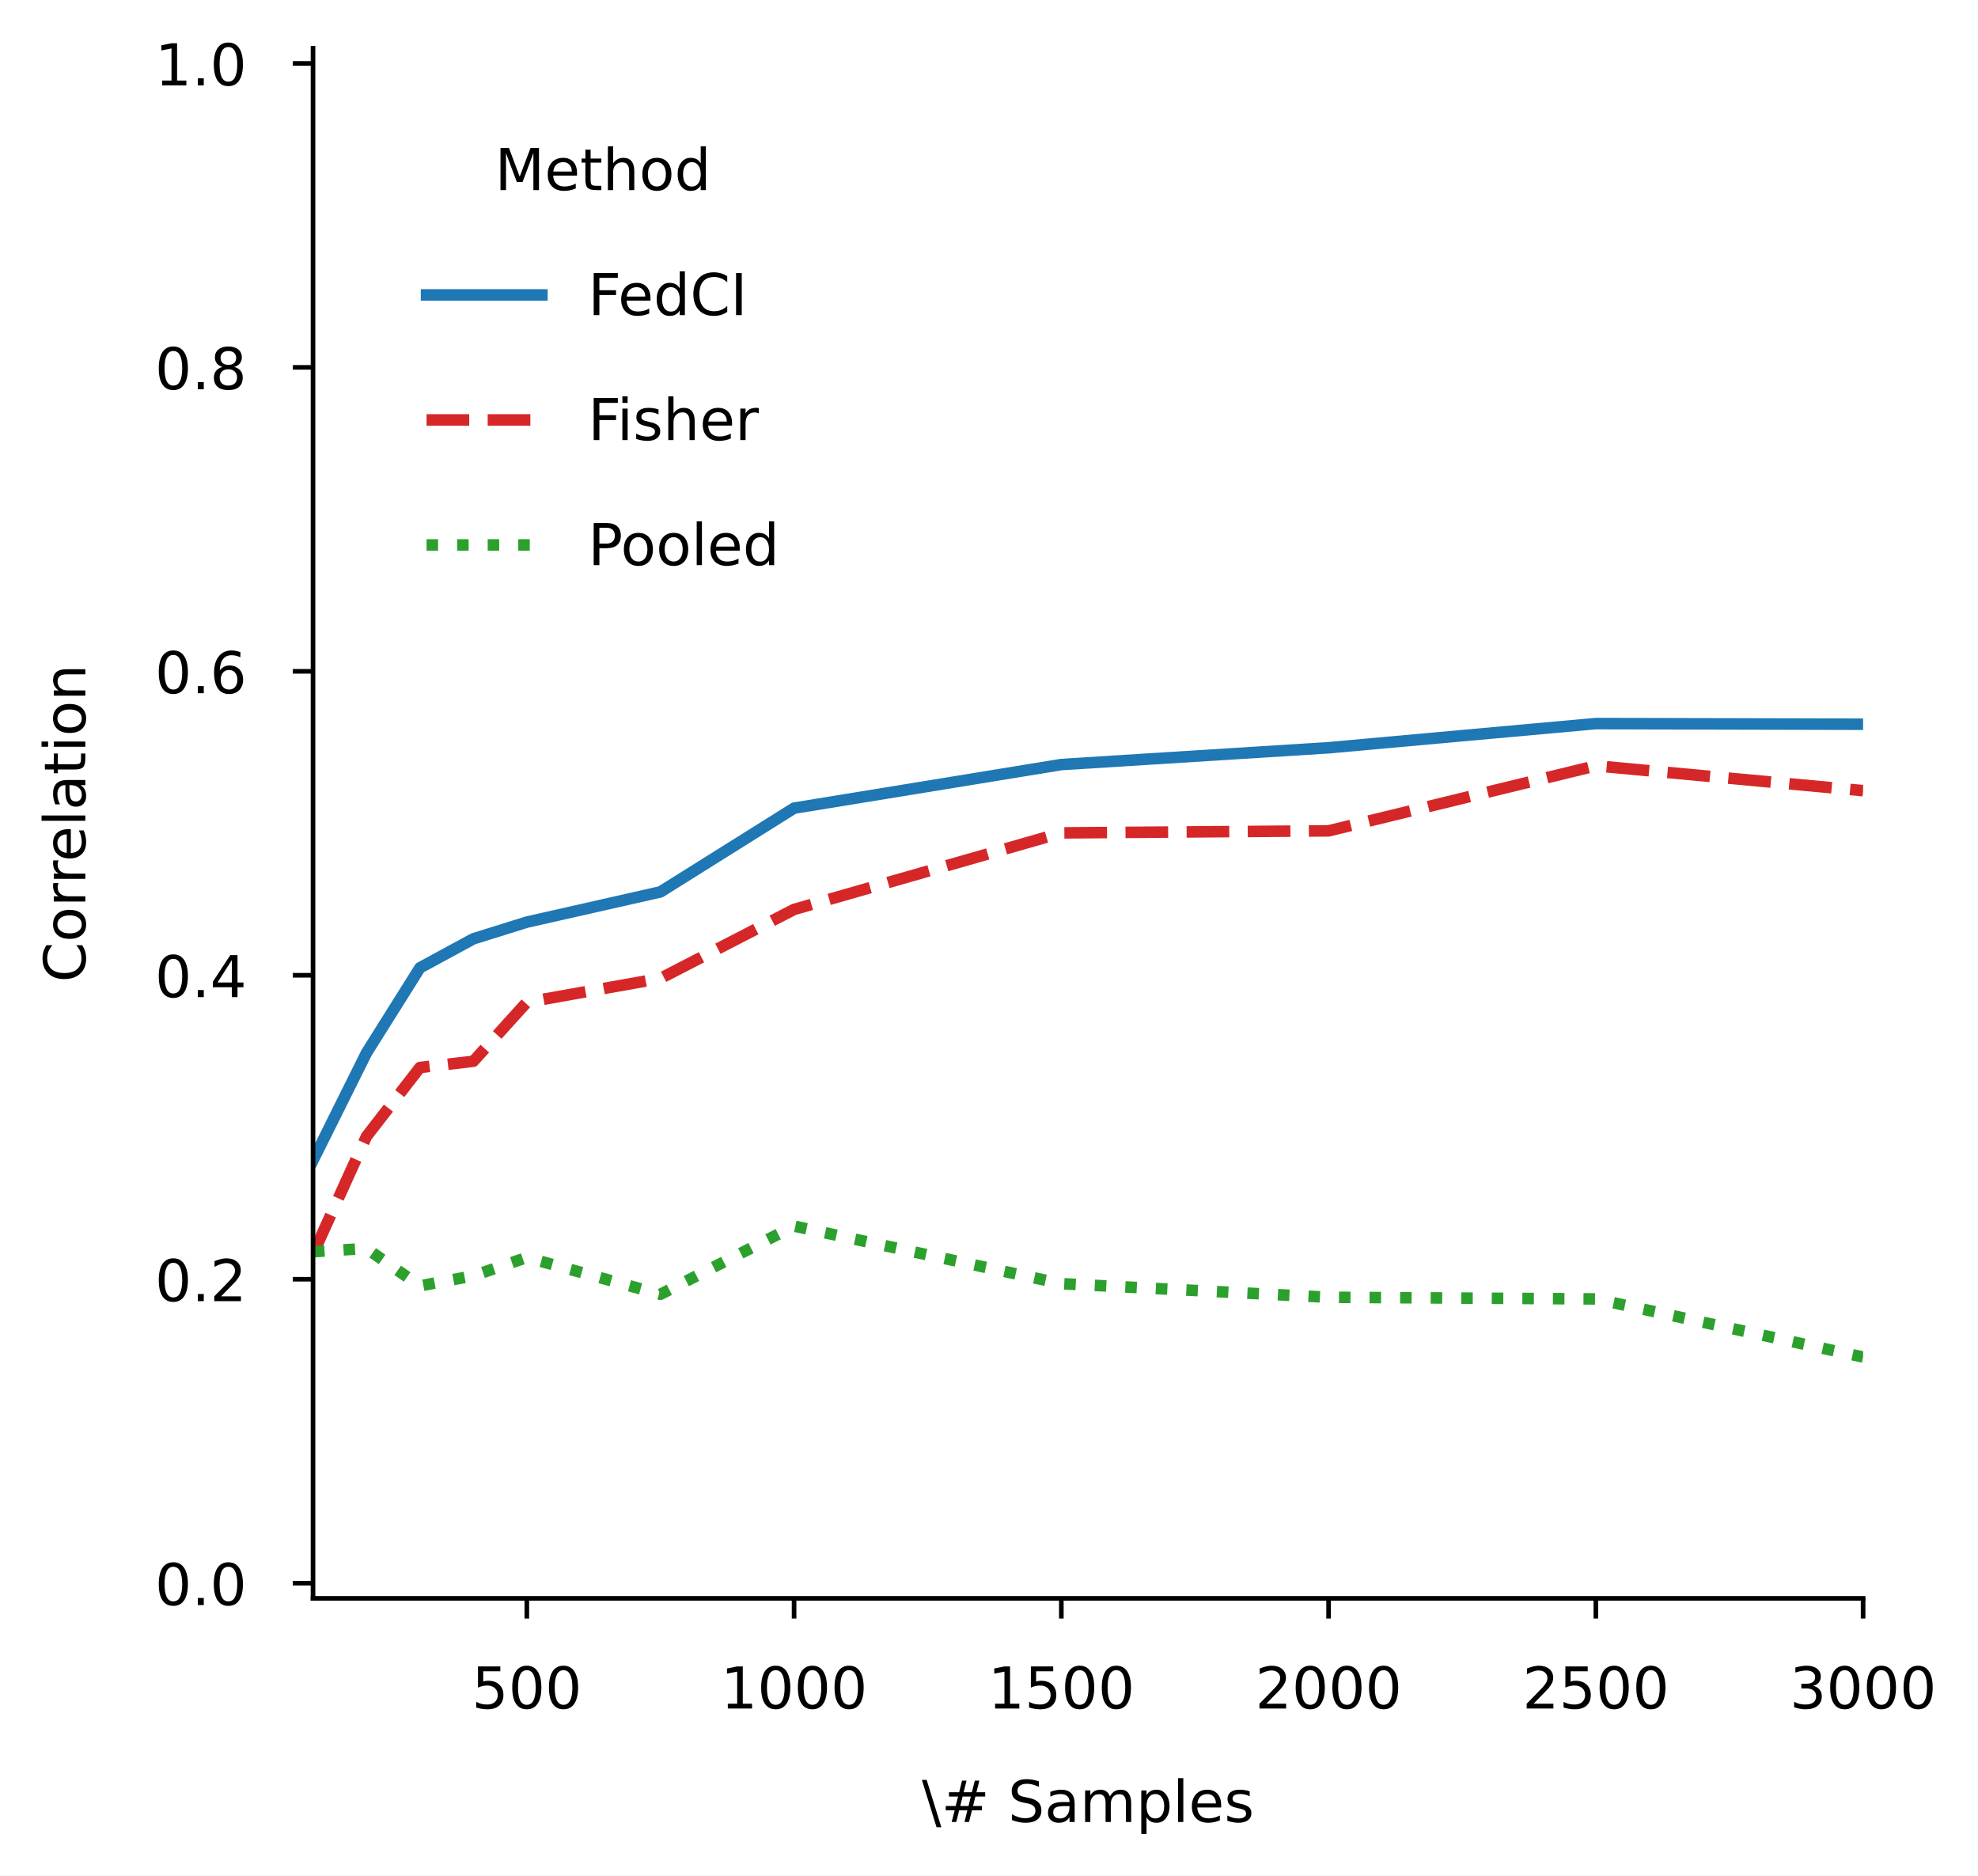
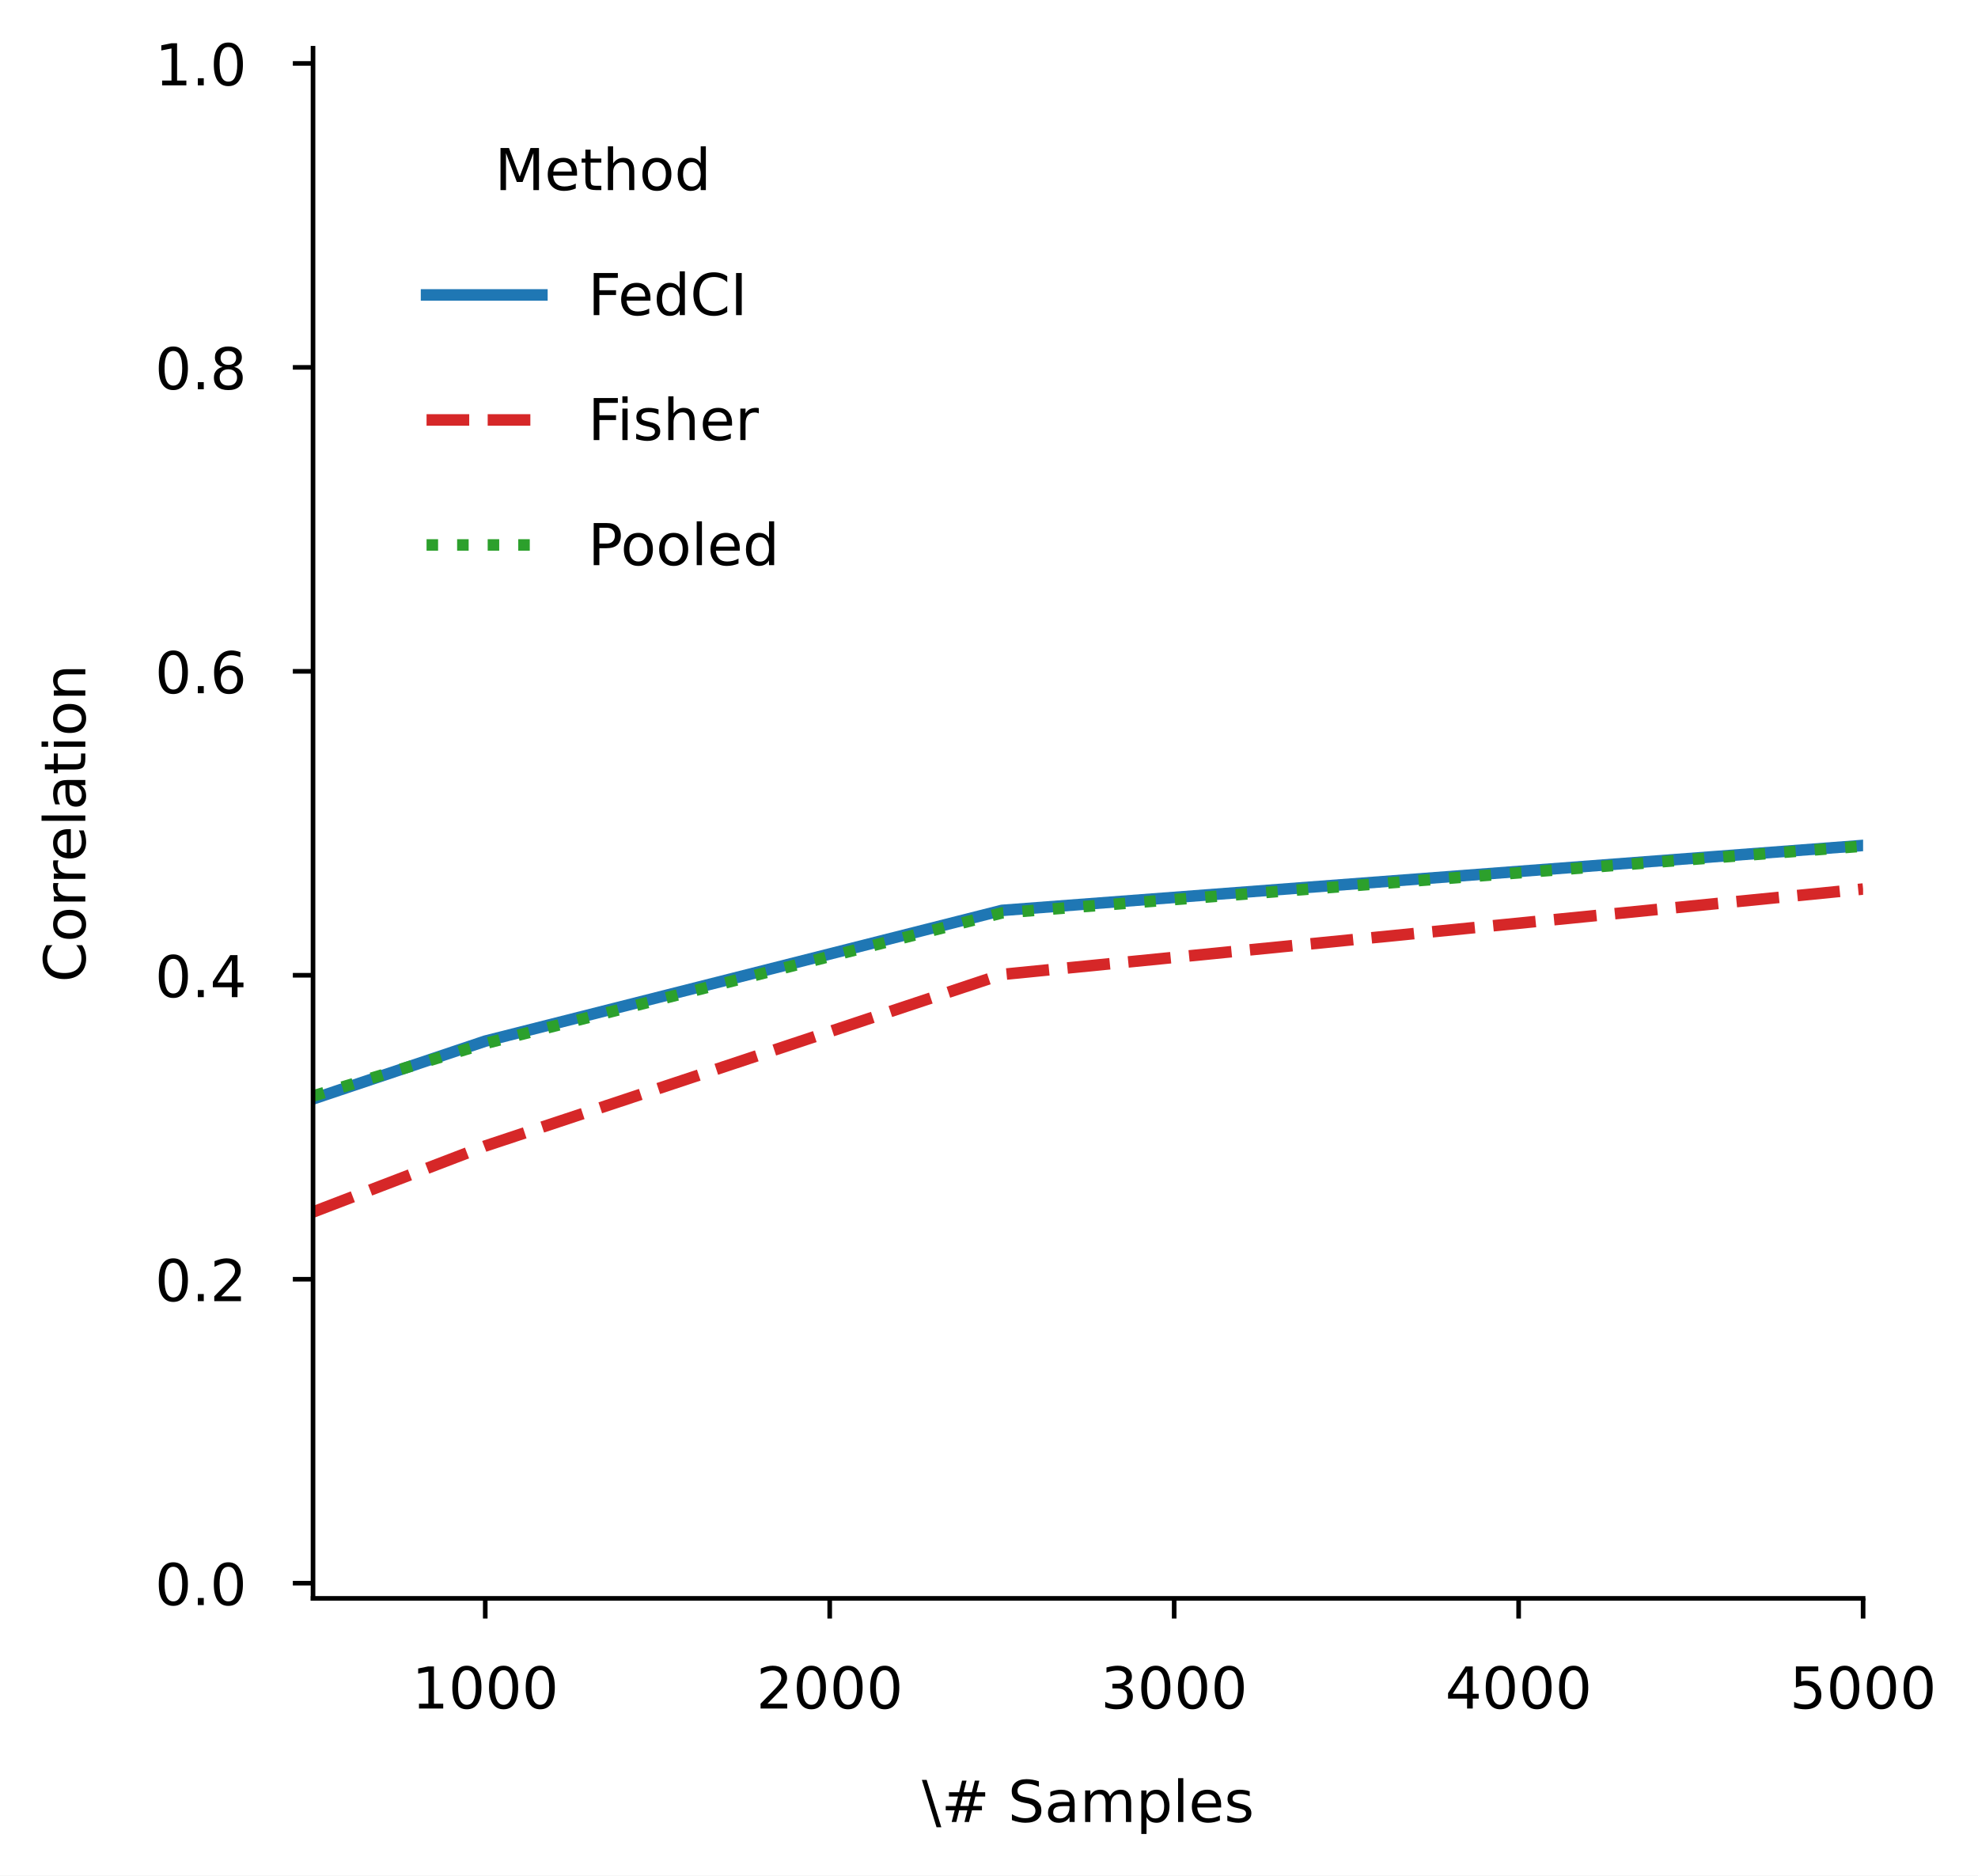
<svg xmlns="http://www.w3.org/2000/svg" xmlns:xlink="http://www.w3.org/1999/xlink" width="343.006pt" height="325.22pt" viewBox="0 0 343.006 325.22" version="1.1">
  <defs>
    <style type="text/css">*{stroke-linejoin: round; stroke-linecap: butt}</style>
  </defs>
  <g id="figure_1">
    <g id="patch_1">
      <path d="M 0 325.22  L 343.006 325.22  L 343.006 0  L 0 0  z " style="fill: #ffffff" />
    </g>
    <g id="axes_1">
      <g id="patch_2">
        <path d="M 54.281 277.164  L 323.081 277.164  L 323.081 8.364  L 54.281 8.364  z " style="fill: #ffffff" />
      </g>
      <g id="line2d_1">
-         <path d="M 54.281 201.205  L 63.55 182.578  L 72.819 167.822  L 82.088 162.792  L 91.357 159.899  L 114.53 154.656  L 137.702 140.135  L 184.047 132.575  L 230.392 129.664  L 276.736 125.473  L 323.081 125.584  " clip-path="url(#p740d86674e)" style="fill: none; stroke: #1f77b4; stroke-width: 2; stroke-linecap: square" />
+         <path d="M 54.281 190.556  L 84.148 180.534  L 173.748 157.866  L 323.081 146.6  " clip-path="url(#p8835947ac9)" style="fill: none; stroke: #1f77b4; stroke-width: 2; stroke-linecap: square" />
      </g>
      <g id="line2d_2">
-         <path d="M 54.281 217.442  L 63.55 197.064  L 72.819 185.112  L 82.088 184.028  L 91.357 173.792  L 114.53 169.658  L 137.702 157.701  L 184.047 144.425  L 230.392 144.074  L 276.736 132.79  L 323.081 137.105  " clip-path="url(#p740d86674e)" style="fill: none; stroke-dasharray: 7.4,3.2; stroke-dashoffset: 0; stroke: #d62728; stroke-width: 2" />
+         <path d="M 54.281 210.171  L 84.148 198.721  L 173.748 168.977  L 323.081 154.163  " clip-path="url(#p8835947ac9)" style="fill: none; stroke-dasharray: 7.4,3.2; stroke-dashoffset: 0; stroke: #d62728; stroke-width: 2" />
      </g>
      <g id="matplotlib.axis_1">
        <g id="xtick_1">
          <g id="line2d_3">
            <defs>
-               <path id="mc86133a82c" d="M 0 0  L 0 3.5  " style="stroke: #000000; stroke-width: 0.8" />
+               <path id="m3e07470b70" d="M 0 0  L 0 3.5  " style="stroke: #000000; stroke-width: 0.8" />
            </defs>
            <g>
-               <use xlink:href="#mc86133a82c" x="91.357" y="277.164" style="stroke: #000000; stroke-width: 0.8" />
+               <use xlink:href="#m3e07470b70" x="84.148" y="277.164" style="stroke: #000000; stroke-width: 0.8" />
            </g>
          </g>
          <g id="text_1">
-             <text style="font-size: 10px; font-family: 'DejaVu Sans', 'Bitstream Vera Sans', 'Computer Modern Sans Serif', 'Lucida Grande', 'Verdana', 'Geneva', 'Lucid', 'Arial', 'Helvetica', 'Avant Garde', sans-serif; text-anchor: middle" x="91.357" y="296.262" transform="rotate(-0 91.35711 296.2624)">500</text>
+             <text style="font-size: 10px; font-family: 'DejaVu Sans', 'Bitstream Vera Sans', 'Computer Modern Sans Serif', 'Lucida Grande', 'Verdana', 'Geneva', 'Lucid', 'Arial', 'Helvetica', 'Avant Garde', sans-serif; text-anchor: middle" x="84.148" y="296.262" transform="rotate(-0 84.14792 296.2624)">1000</text>
          </g>
        </g>
        <g id="xtick_2">
          <g id="line2d_4">
            <g>
-               <use xlink:href="#mc86133a82c" x="137.702" y="277.164" style="stroke: #000000; stroke-width: 0.8" />
+               <use xlink:href="#m3e07470b70" x="143.881" y="277.164" style="stroke: #000000; stroke-width: 0.8" />
            </g>
          </g>
          <g id="text_2">
-             <text style="font-size: 10px; font-family: 'DejaVu Sans', 'Bitstream Vera Sans', 'Computer Modern Sans Serif', 'Lucida Grande', 'Verdana', 'Geneva', 'Lucid', 'Arial', 'Helvetica', 'Avant Garde', sans-serif; text-anchor: middle" x="137.702" y="296.262" transform="rotate(-0 137.7019 296.2624)">1000</text>
+             <text style="font-size: 10px; font-family: 'DejaVu Sans', 'Bitstream Vera Sans', 'Computer Modern Sans Serif', 'Lucida Grande', 'Verdana', 'Geneva', 'Lucid', 'Arial', 'Helvetica', 'Avant Garde', sans-serif; text-anchor: middle" x="143.881" y="296.262" transform="rotate(-0 143.8812 296.2624)">2000</text>
          </g>
        </g>
        <g id="xtick_3">
          <g id="line2d_5">
            <g>
-               <use xlink:href="#mc86133a82c" x="184.047" y="277.164" style="stroke: #000000; stroke-width: 0.8" />
+               <use xlink:href="#m3e07470b70" x="203.615" y="277.164" style="stroke: #000000; stroke-width: 0.8" />
            </g>
          </g>
          <g id="text_3">
-             <text style="font-size: 10px; font-family: 'DejaVu Sans', 'Bitstream Vera Sans', 'Computer Modern Sans Serif', 'Lucida Grande', 'Verdana', 'Geneva', 'Lucid', 'Arial', 'Helvetica', 'Avant Garde', sans-serif; text-anchor: middle" x="184.047" y="296.262" transform="rotate(-0 184.0468 296.2624)">1500</text>
+             <text style="font-size: 10px; font-family: 'DejaVu Sans', 'Bitstream Vera Sans', 'Computer Modern Sans Serif', 'Lucida Grande', 'Verdana', 'Geneva', 'Lucid', 'Arial', 'Helvetica', 'Avant Garde', sans-serif; text-anchor: middle" x="203.615" y="296.262" transform="rotate(-0 203.6146 296.2624)">3000</text>
          </g>
        </g>
        <g id="xtick_4">
          <g id="line2d_6">
            <g>
-               <use xlink:href="#mc86133a82c" x="230.392" y="277.164" style="stroke: #000000; stroke-width: 0.8" />
+               <use xlink:href="#m3e07470b70" x="263.348" y="277.164" style="stroke: #000000; stroke-width: 0.8" />
            </g>
          </g>
          <g id="text_4">
-             <text style="font-size: 10px; font-family: 'DejaVu Sans', 'Bitstream Vera Sans', 'Computer Modern Sans Serif', 'Lucida Grande', 'Verdana', 'Geneva', 'Lucid', 'Arial', 'Helvetica', 'Avant Garde', sans-serif; text-anchor: middle" x="230.392" y="296.262" transform="rotate(-0 230.3916 296.2624)">2000</text>
+             <text style="font-size: 10px; font-family: 'DejaVu Sans', 'Bitstream Vera Sans', 'Computer Modern Sans Serif', 'Lucida Grande', 'Verdana', 'Geneva', 'Lucid', 'Arial', 'Helvetica', 'Avant Garde', sans-serif; text-anchor: middle" x="263.348" y="296.262" transform="rotate(-0 263.3479 296.2624)">4000</text>
          </g>
        </g>
        <g id="xtick_5">
          <g id="line2d_7">
            <g>
-               <use xlink:href="#mc86133a82c" x="276.736" y="277.164" style="stroke: #000000; stroke-width: 0.8" />
+               <use xlink:href="#m3e07470b70" x="323.081" y="277.164" style="stroke: #000000; stroke-width: 0.8" />
            </g>
          </g>
          <g id="text_5">
-             <text style="font-size: 10px; font-family: 'DejaVu Sans', 'Bitstream Vera Sans', 'Computer Modern Sans Serif', 'Lucida Grande', 'Verdana', 'Geneva', 'Lucid', 'Arial', 'Helvetica', 'Avant Garde', sans-serif; text-anchor: middle" x="276.736" y="296.262" transform="rotate(-0 276.7364 296.2624)">2500</text>
+             <text style="font-size: 10px; font-family: 'DejaVu Sans', 'Bitstream Vera Sans', 'Computer Modern Sans Serif', 'Lucida Grande', 'Verdana', 'Geneva', 'Lucid', 'Arial', 'Helvetica', 'Avant Garde', sans-serif; text-anchor: middle" x="323.081" y="296.262" transform="rotate(-0 323.0813 296.2624)">5000</text>
          </g>
        </g>
-         <g id="xtick_6">
-           <g id="line2d_8">
-             <g>
-               <use xlink:href="#mc86133a82c" x="323.081" y="277.164" style="stroke: #000000; stroke-width: 0.8" />
-             </g>
-           </g>
-           <g id="text_6">
-             <text style="font-size: 10px; font-family: 'DejaVu Sans', 'Bitstream Vera Sans', 'Computer Modern Sans Serif', 'Lucida Grande', 'Verdana', 'Geneva', 'Lucid', 'Arial', 'Helvetica', 'Avant Garde', sans-serif; text-anchor: middle" x="323.081" y="296.262" transform="rotate(-0 323.0813 296.2624)">3000</text>
-           </g>
-         </g>
-         <g id="text_7">
+         <g id="text_6">
          <text style="font-size: 10px; font-family: 'DejaVu Sans', 'Bitstream Vera Sans', 'Computer Modern Sans Serif', 'Lucida Grande', 'Verdana', 'Geneva', 'Lucid', 'Arial', 'Helvetica', 'Avant Garde', sans-serif; text-anchor: middle" x="188.681" y="315.94" transform="rotate(-0 188.6813 315.9405)">\# Samples</text>
        </g>
      </g>
      <g id="matplotlib.axis_2">
        <g id="ytick_1">
-           <g id="line2d_9">
+           <g id="line2d_8">
            <defs>
-               <path id="mbb51660c86" d="M 0 0  L -3.5 0  " style="stroke: #000000; stroke-width: 0.8" />
+               <path id="m179aab56f5" d="M 0 0  L -3.5 0  " style="stroke: #000000; stroke-width: 0.8" />
            </defs>
            <g>
-               <use xlink:href="#mbb51660c86" x="54.281" y="274.529" style="stroke: #000000; stroke-width: 0.8" />
+               <use xlink:href="#m179aab56f5" x="54.281" y="274.529" style="stroke: #000000; stroke-width: 0.8" />
            </g>
          </g>
-           <g id="text_8">
+           <g id="text_7">
            <text style="font-size: 10px; font-family: 'DejaVu Sans', 'Bitstream Vera Sans', 'Computer Modern Sans Serif', 'Lucida Grande', 'Verdana', 'Geneva', 'Lucid', 'Arial', 'Helvetica', 'Avant Garde', sans-serif; text-anchor: end" x="42.781" y="278.328" transform="rotate(-0 42.78125 278.3278)">0.0</text>
          </g>
        </g>
        <g id="ytick_2">
-           <g id="line2d_10">
+           <g id="line2d_9">
            <g>
-               <use xlink:href="#mbb51660c86" x="54.281" y="221.823" style="stroke: #000000; stroke-width: 0.8" />
+               <use xlink:href="#m179aab56f5" x="54.281" y="221.823" style="stroke: #000000; stroke-width: 0.8" />
            </g>
          </g>
-           <g id="text_9">
+           <g id="text_8">
            <text style="font-size: 10px; font-family: 'DejaVu Sans', 'Bitstream Vera Sans', 'Computer Modern Sans Serif', 'Lucida Grande', 'Verdana', 'Geneva', 'Lucid', 'Arial', 'Helvetica', 'Avant Garde', sans-serif; text-anchor: end" x="42.781" y="225.622" transform="rotate(-0 42.78125 225.622)">0.2</text>
          </g>
        </g>
        <g id="ytick_3">
-           <g id="line2d_11">
+           <g id="line2d_10">
            <g>
-               <use xlink:href="#mbb51660c86" x="54.281" y="169.117" style="stroke: #000000; stroke-width: 0.8" />
+               <use xlink:href="#m179aab56f5" x="54.281" y="169.117" style="stroke: #000000; stroke-width: 0.8" />
            </g>
          </g>
-           <g id="text_10">
+           <g id="text_9">
            <text style="font-size: 10px; font-family: 'DejaVu Sans', 'Bitstream Vera Sans', 'Computer Modern Sans Serif', 'Lucida Grande', 'Verdana', 'Geneva', 'Lucid', 'Arial', 'Helvetica', 'Avant Garde', sans-serif; text-anchor: end" x="42.781" y="172.916" transform="rotate(-0 42.78125 172.9161)">0.4</text>
          </g>
        </g>
        <g id="ytick_4">
-           <g id="line2d_12">
+           <g id="line2d_11">
            <g>
-               <use xlink:href="#mbb51660c86" x="54.281" y="116.411" style="stroke: #000000; stroke-width: 0.8" />
+               <use xlink:href="#m179aab56f5" x="54.281" y="116.411" style="stroke: #000000; stroke-width: 0.8" />
            </g>
          </g>
-           <g id="text_11">
+           <g id="text_10">
            <text style="font-size: 10px; font-family: 'DejaVu Sans', 'Bitstream Vera Sans', 'Computer Modern Sans Serif', 'Lucida Grande', 'Verdana', 'Geneva', 'Lucid', 'Arial', 'Helvetica', 'Avant Garde', sans-serif; text-anchor: end" x="42.781" y="120.21" transform="rotate(-0 42.78125 120.2102)">0.6</text>
          </g>
        </g>
        <g id="ytick_5">
-           <g id="line2d_13">
+           <g id="line2d_12">
            <g>
-               <use xlink:href="#mbb51660c86" x="54.281" y="63.705" style="stroke: #000000; stroke-width: 0.8" />
+               <use xlink:href="#m179aab56f5" x="54.281" y="63.705" style="stroke: #000000; stroke-width: 0.8" />
            </g>
          </g>
-           <g id="text_12">
+           <g id="text_11">
            <text style="font-size: 10px; font-family: 'DejaVu Sans', 'Bitstream Vera Sans', 'Computer Modern Sans Serif', 'Lucida Grande', 'Verdana', 'Geneva', 'Lucid', 'Arial', 'Helvetica', 'Avant Garde', sans-serif; text-anchor: end" x="42.781" y="67.504" transform="rotate(-0 42.78125 67.50432)">0.8</text>
          </g>
        </g>
        <g id="ytick_6">
-           <g id="line2d_14">
+           <g id="line2d_13">
            <g>
-               <use xlink:href="#mbb51660c86" x="54.281" y="10.999" style="stroke: #000000; stroke-width: 0.8" />
+               <use xlink:href="#m179aab56f5" x="54.281" y="10.999" style="stroke: #000000; stroke-width: 0.8" />
            </g>
          </g>
-           <g id="text_13">
+           <g id="text_12">
            <text style="font-size: 10px; font-family: 'DejaVu Sans', 'Bitstream Vera Sans', 'Computer Modern Sans Serif', 'Lucida Grande', 'Verdana', 'Geneva', 'Lucid', 'Arial', 'Helvetica', 'Avant Garde', sans-serif; text-anchor: end" x="42.781" y="14.798" transform="rotate(-0 42.78125 14.79844)">1.0</text>
          </g>
        </g>
-         <g id="text_14">
+         <g id="text_13">
          <text style="font-size: 10px; font-family: 'DejaVu Sans', 'Bitstream Vera Sans', 'Computer Modern Sans Serif', 'Lucida Grande', 'Verdana', 'Geneva', 'Lucid', 'Arial', 'Helvetica', 'Avant Garde', sans-serif; text-anchor: middle" x="14.798" y="142.764" transform="rotate(-90 14.79844 142.7639)">Correlation</text>
        </g>
      </g>
-       <g id="line2d_15">
-         <path d="M 54.281 217.052  L 63.55 216.489  L 72.819 222.979  L 82.088 221.228  L 91.357 218.051  L 114.53 224.438  L 137.702 212.609  L 184.047 222.595  L 230.392 224.955  L 276.736 225.238  L 323.081 235.32  " clip-path="url(#p740d86674e)" style="fill: none; stroke-dasharray: 2,3.3; stroke-dashoffset: 0; stroke: #2ca02c; stroke-width: 2" />
+       <g id="line2d_14">
+         <path d="M 54.281 190.052  L 84.148 180.952  L 173.748 158.305  L 323.081 146.723  " clip-path="url(#p8835947ac9)" style="fill: none; stroke-dasharray: 2,3.3; stroke-dashoffset: 0; stroke: #2ca02c; stroke-width: 2" />
      </g>
      <g id="patch_3">
        <path d="M 54.281 277.164  L 54.281 8.364  " style="fill: none; stroke: #000000; stroke-width: 0.8; stroke-linejoin: miter; stroke-linecap: square" />
      </g>
      <g id="patch_4">
        <path d="M 54.281 277.164  L 323.081 277.164  " style="fill: none; stroke: #000000; stroke-width: 0.8; stroke-linejoin: miter; stroke-linecap: square" />
      </g>
      <g id="legend_1">
-         <g id="text_15">
+         <g id="text_14">
          <text style="font-size: 10px; font-family: 'DejaVu Sans', 'Bitstream Vera Sans', 'Computer Modern Sans Serif', 'Lucida Grande', 'Verdana', 'Geneva', 'Lucid', 'Arial', 'Helvetica', 'Avant Garde', sans-serif; text-anchor: start" x="85.808" y="32.962" transform="rotate(-0 85.80831 32.96236)">Method</text>
        </g>
-         <g id="line2d_16">
+         <g id="line2d_15">
          <path d="M 73.969 51.14  L 83.969 51.14  L 93.969 51.14  " style="fill: none; stroke: #1f77b4; stroke-width: 2; stroke-linecap: square" />
        </g>
-         <g id="text_16">
+         <g id="text_15">
          <text style="font-size: 10px; font-family: 'DejaVu Sans', 'Bitstream Vera Sans', 'Computer Modern Sans Serif', 'Lucida Grande', 'Verdana', 'Geneva', 'Lucid', 'Arial', 'Helvetica', 'Avant Garde', sans-serif; text-anchor: start" x="101.969" y="54.64" transform="rotate(-0 101.9693 54.64049)">FedCI</text>
        </g>
-         <g id="line2d_17">
+         <g id="line2d_16">
          <path d="M 73.969 72.819  L 83.969 72.819  L 93.969 72.819  " style="fill: none; stroke-dasharray: 7.4,3.2; stroke-dashoffset: 0; stroke: #d62728; stroke-width: 2" />
        </g>
-         <g id="text_17">
+         <g id="text_16">
          <text style="font-size: 10px; font-family: 'DejaVu Sans', 'Bitstream Vera Sans', 'Computer Modern Sans Serif', 'Lucida Grande', 'Verdana', 'Geneva', 'Lucid', 'Arial', 'Helvetica', 'Avant Garde', sans-serif; text-anchor: start" x="101.969" y="76.319" transform="rotate(-0 101.9693 76.31861)">Fisher</text>
        </g>
-         <g id="line2d_18">
+         <g id="line2d_17">
          <path d="M 73.969 94.497  L 83.969 94.497  L 93.969 94.497  " style="fill: none; stroke-dasharray: 2,3.3; stroke-dashoffset: 0; stroke: #2ca02c; stroke-width: 2" />
        </g>
-         <g id="text_18">
+         <g id="text_17">
          <text style="font-size: 10px; font-family: 'DejaVu Sans', 'Bitstream Vera Sans', 'Computer Modern Sans Serif', 'Lucida Grande', 'Verdana', 'Geneva', 'Lucid', 'Arial', 'Helvetica', 'Avant Garde', sans-serif; text-anchor: start" x="101.969" y="97.997" transform="rotate(-0 101.9693 97.99674)">Pooled</text>
        </g>
      </g>
    </g>
  </g>
  <defs>
-     <clipPath id="p740d86674e">
+     <clipPath id="p8835947ac9">
      <rect x="54.281" y="8.364" width="268.8" height="268.8" />
    </clipPath>
  </defs>
</svg>
